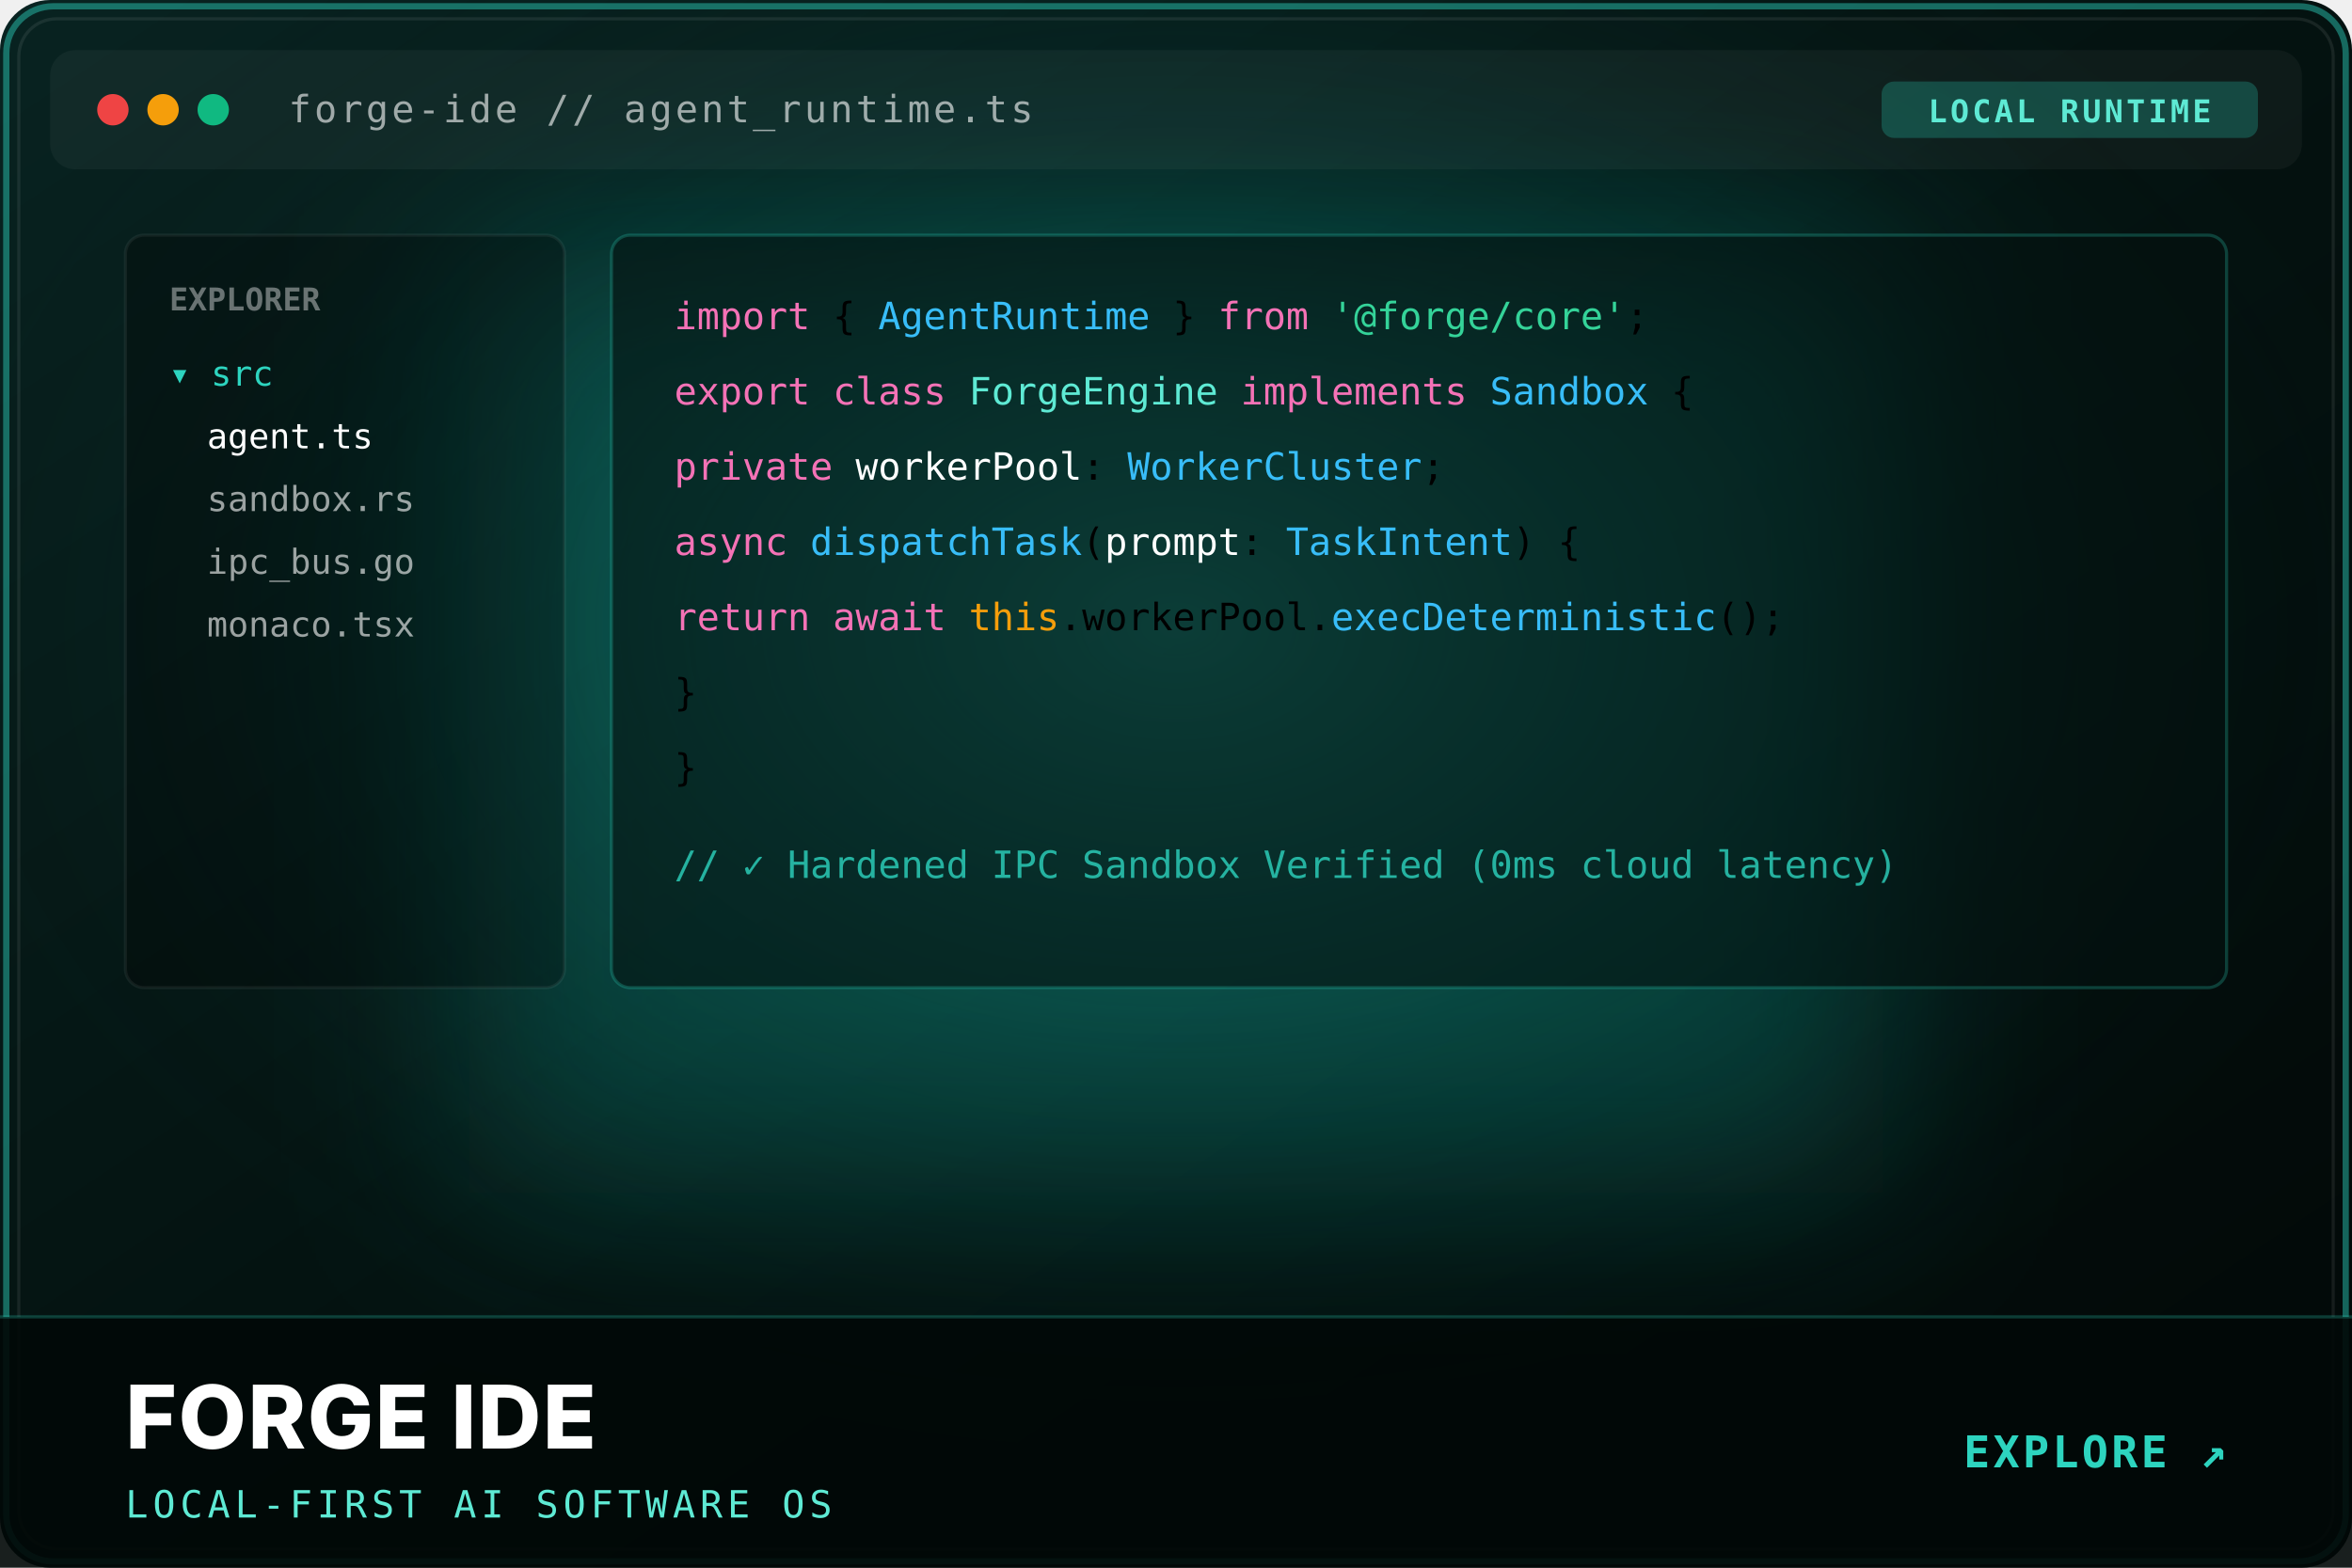
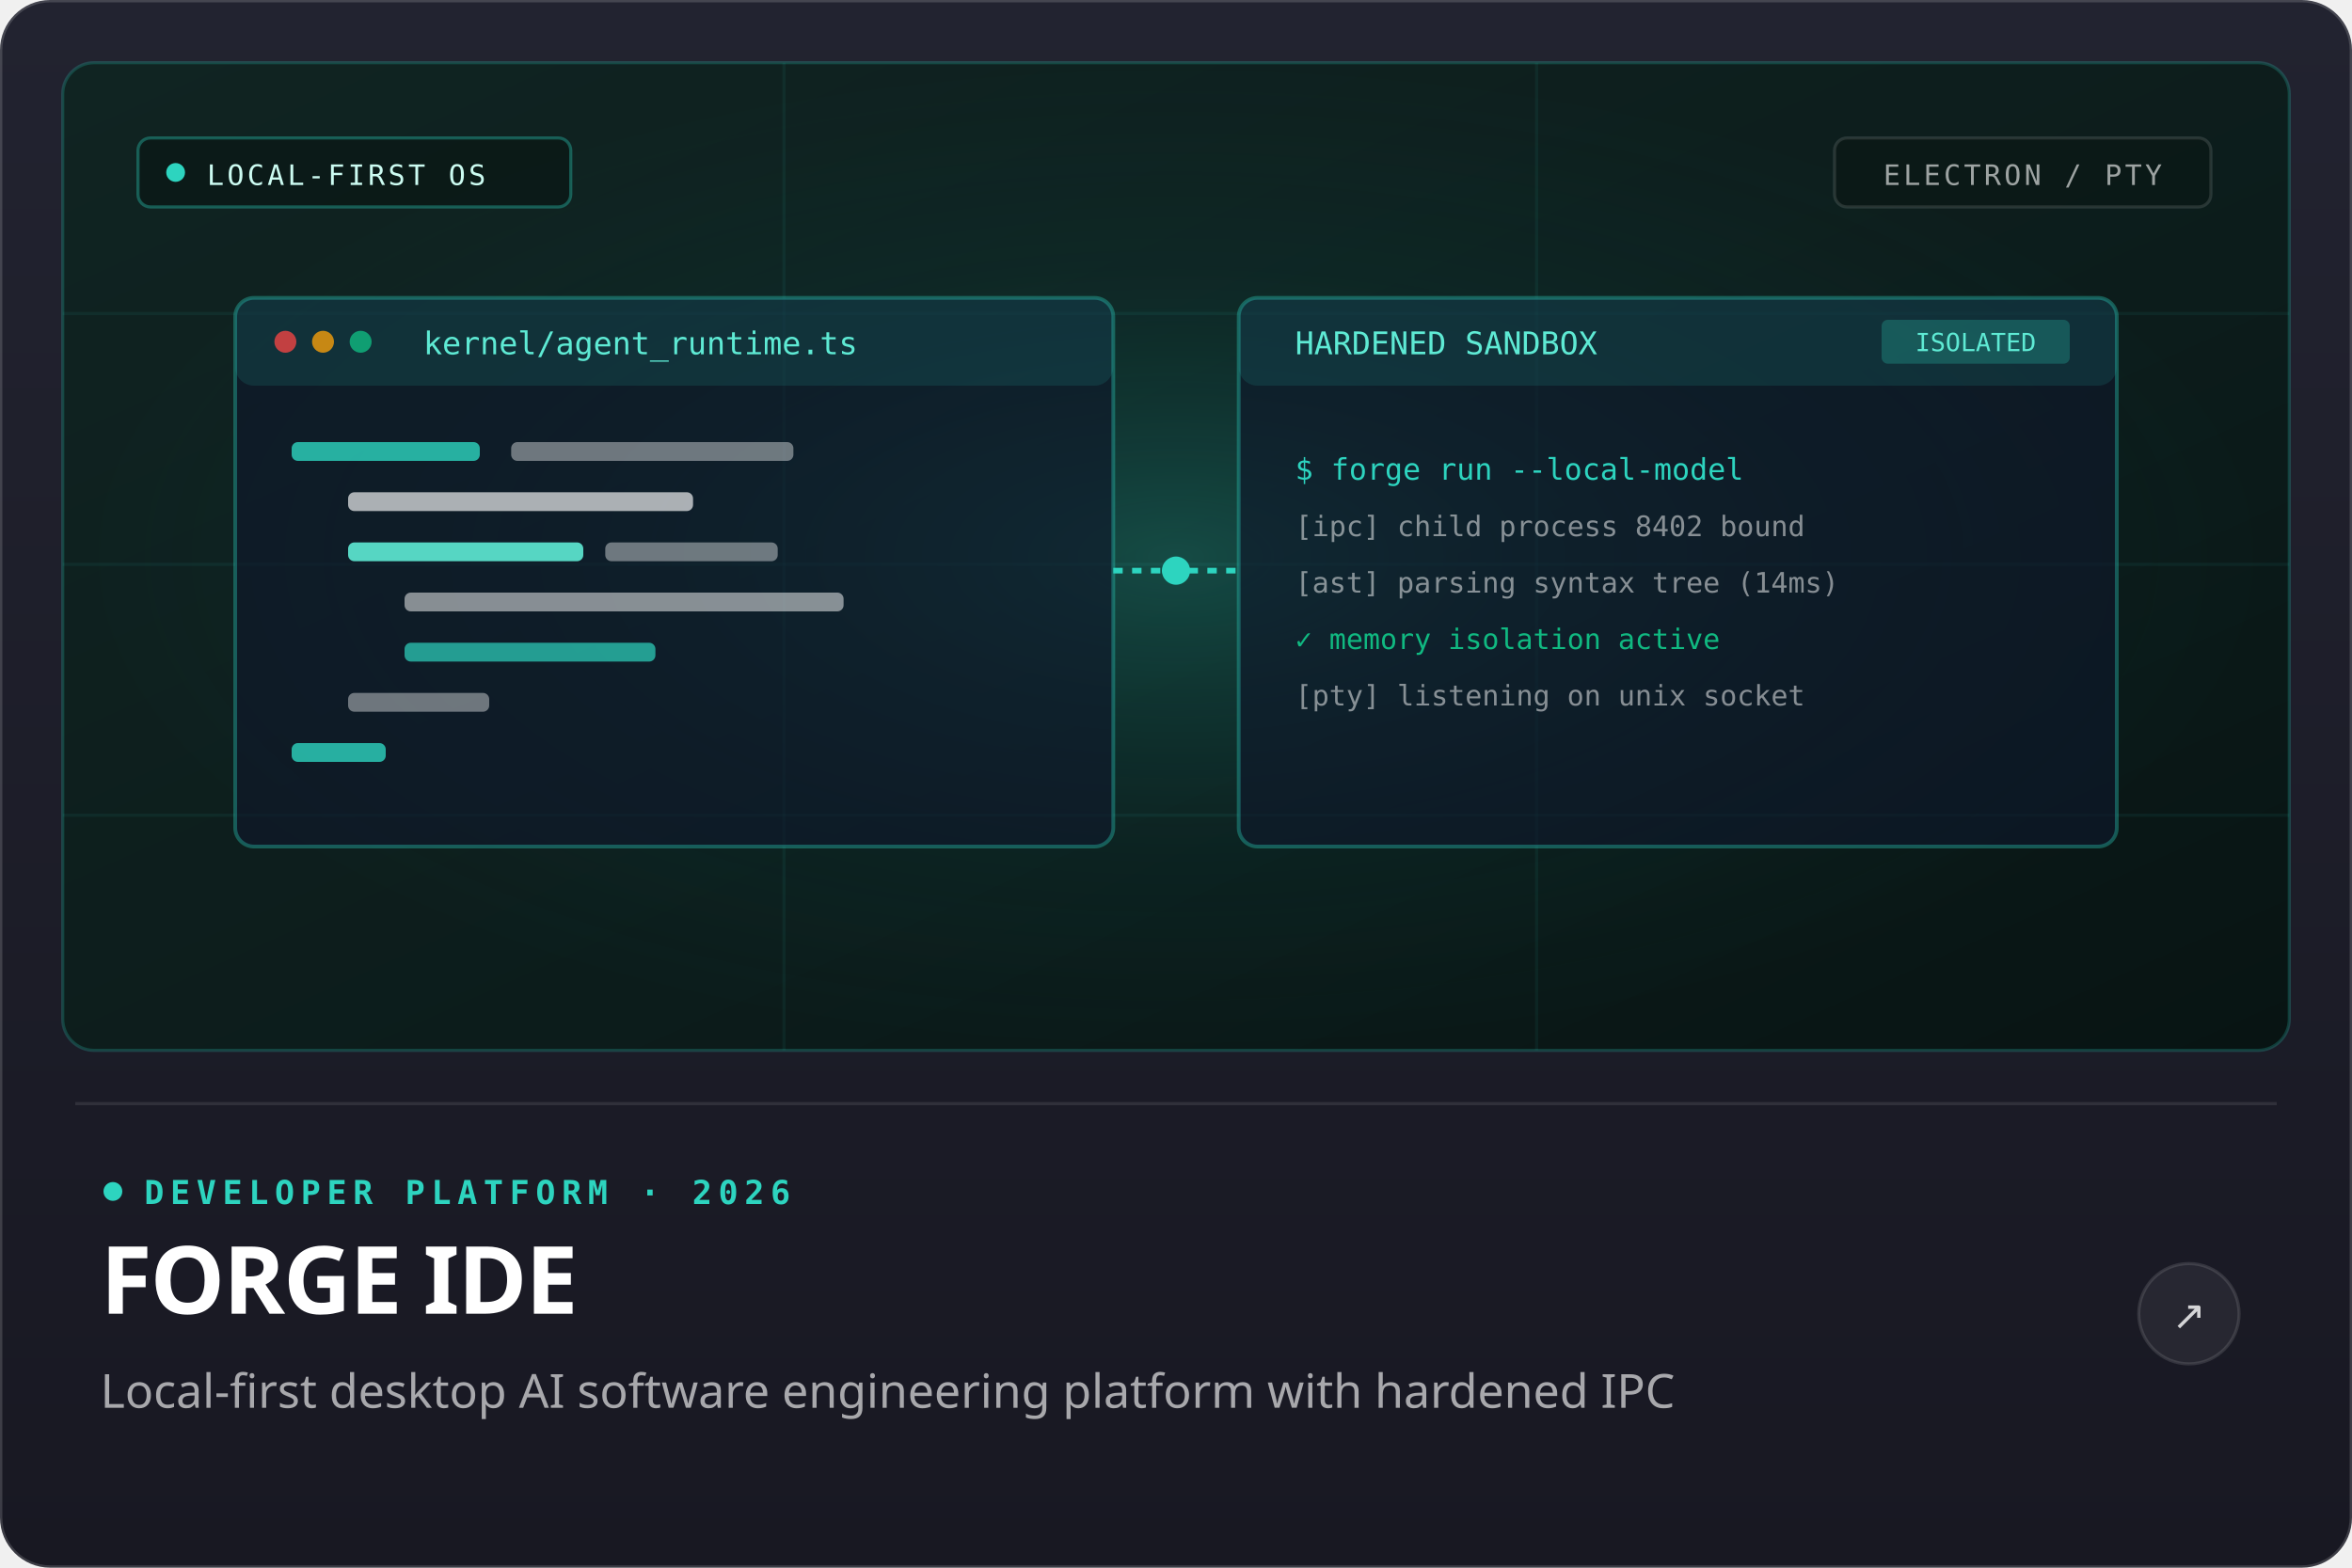
<svg xmlns="http://www.w3.org/2000/svg" width="750" height="500" viewBox="0 0 750 500">
  <defs>
-     <linearGradient id="foBg" x1="0%" y1="0%" x2="100%" y2="100%">
-       <stop offset="0%" stop-color="#082321" />
-       <stop offset="50%" stop-color="#041210" />
-       <stop offset="100%" stop-color="#020807" />
+     <linearGradient id="cardSurface" x1="0%" y1="0%" x2="0%" y2="100%">
+       <stop offset="0%" stop-color="#222330" />
+       <stop offset="100%" stop-color="#181822" />
    </linearGradient>
-     <radialGradient id="foGlow" cx="50%" cy="40%" r="55%">
-       <stop offset="0%" stop-color="#2DD4BF" stop-opacity="0.45" />
-       <stop offset="50%" stop-color="#0D9488" stop-opacity="0.15" />
-       <stop offset="100%" stop-color="#041210" stop-opacity="0" />
+     <linearGradient id="visualBg" x1="0%" y1="0%" x2="100%" y2="100%">
+       <stop offset="0%" stop-color="#102422" />
+       <stop offset="60%" stop-color="#0c1c1b" />
+       <stop offset="100%" stop-color="#081413" />
+     </linearGradient>
+     <radialGradient id="forgeGlow" cx="50%" cy="50%" r="50%">
+       <stop offset="0%" stop-color="#2DD4BF" stop-opacity="0.25" />
+       <stop offset="60%" stop-color="#0F766E" stop-opacity="0.08" />
+       <stop offset="100%" stop-color="#0F766E" stop-opacity="0" />
    </radialGradient>
-     <filter id="foBlur" x="-20%" y="-20%" width="140%" height="140%">
-       <feGaussianBlur stdDeviation="30" />
-     </filter>
  </defs>
-   <rect width="750" height="500" fill="url(#foBg)" rx="16" />
-   <rect x="150" y="80" width="450" height="300" fill="#0D9488" opacity="0.3" filter="url(#foBlur)" />
-   <rect width="750" height="500" fill="url(#foGlow)" rx="16" />
-   <rect x="2" y="2" width="746" height="496" fill="none" stroke="rgba(45, 212, 191, 0.45)" stroke-width="2" rx="15" />
-   <rect x="6" y="6" width="738" height="488" fill="none" stroke="rgba(255, 255, 255, 0.08)" stroke-width="1" rx="12" />
-   <rect x="16" y="16" width="718" height="38" fill="rgba(255, 255, 255, 0.04)" rx="8" />
-   <circle cx="36" cy="35" r="5" fill="#EF4444" />
-   <circle cx="52" cy="35" r="5" fill="#F59E0B" />
-   <circle cx="68" cy="35" r="5" fill="#10B981" />
-   <text x="92" y="39" font-family="'JetBrains Mono', monospace" font-size="12" fill="rgba(255, 255, 255, 0.6)" letter-spacing="1">forge-ide // agent_runtime.ts</text>
-   <rect x="600" y="26" width="120" height="18" fill="rgba(45, 212, 191, 0.25)" rx="4" />
-   <text x="660" y="39" font-family="'JetBrains Mono', monospace" font-size="10" font-weight="700" fill="#5EEAD4" text-anchor="middle" letter-spacing="1">LOCAL RUNTIME</text>
-   <g transform="translate(40, 75)">
-     <rect width="140" height="240" fill="rgba(0, 0, 0, 0.3)" rx="6" stroke="rgba(255,255,255,0.06)" stroke-width="1" />
-     <text x="14" y="24" font-family="'JetBrains Mono', monospace" font-size="10" font-weight="700" fill="rgba(255,255,255,0.4)">EXPLORER</text>
-     <text x="14" y="48" font-family="'JetBrains Mono', monospace" font-size="11" fill="#2DD4BF">▾ src</text>
-     <text x="26" y="68" font-family="'JetBrains Mono', monospace" font-size="11" fill="#FFFFFF">agent.ts</text>
-     <text x="26" y="88" font-family="'JetBrains Mono', monospace" font-size="11" fill="rgba(255,255,255,0.6)">sandbox.rs</text>
-     <text x="26" y="108" font-family="'JetBrains Mono', monospace" font-size="11" fill="rgba(255,255,255,0.6)">ipc_bus.go</text>
-     <text x="26" y="128" font-family="'JetBrains Mono', monospace" font-size="11" fill="rgba(255,255,255,0.6)">monaco.tsx</text>
-     <rect x="155" width="515" height="240" fill="rgba(4, 18, 16, 0.6)" rx="6" stroke="rgba(45, 212, 191, 0.25)" stroke-width="1" />
-     <g transform="translate(175, 30)" font-family="'JetBrains Mono', monospace" font-size="12">
-       <text y="0">
-         <tspan fill="#F472B6">import</tspan> { <tspan fill="#38BDF8">AgentRuntime</tspan> } <tspan fill="#F472B6">from</tspan>
-         <tspan fill="#34D399">'@forge/core'</tspan>;</text>
-       <text y="24">
-         <tspan fill="#F472B6">export class</tspan>
-         <tspan fill="#5EEAD4">ForgeEngine</tspan>
-         <tspan fill="#F472B6">implements</tspan>
-         <tspan fill="#38BDF8">Sandbox</tspan> {</text>
-       <text y="48">
-         <tspan fill="#F472B6">private</tspan>
-         <tspan fill="#FFFFFF">workerPool</tspan>: <tspan fill="#38BDF8">WorkerCluster</tspan>;</text>
-       <text y="72">
-         <tspan fill="#F472B6">async</tspan>
-         <tspan fill="#38BDF8">dispatchTask</tspan>(<tspan fill="#FFFFFF">prompt</tspan>: <tspan fill="#38BDF8">TaskIntent</tspan>) {</text>
-       <text y="96">
-         <tspan fill="#F472B6">return await</tspan>
-         <tspan fill="#F59E0B">this</tspan>.workerPool.<tspan fill="#38BDF8">execDeterministic</tspan>();</text>
-       <text y="120">  }</text>
-       <text y="144">}</text>
-       <text y="175" fill="rgba(45, 212, 191, 0.8)">// ✓ Hardened IPC Sandbox Verified (0ms cloud latency)</text>
+   <rect width="750" height="500" rx="16" fill="url(#cardSurface)" />
+   <rect width="750" height="500" rx="16" fill="none" stroke="rgba(255, 255, 255, 0.16)" stroke-width="1.5" />
+   <g transform="translate(20, 20)">
+     <rect width="710" height="315" rx="10" fill="url(#visualBg)" />
+     <rect width="710" height="315" rx="10" fill="url(#forgeGlow)" />
+     <rect width="710" height="315" rx="10" fill="none" stroke="rgba(45, 212, 191, 0.22)" stroke-width="1" />
+     <g stroke="rgba(45, 212, 191, 0.07)" stroke-width="1">
+       <line x1="0" y1="80" x2="710" y2="80" />
+       <line x1="0" y1="160" x2="710" y2="160" />
+       <line x1="0" y1="240" x2="710" y2="240" />
+       <line x1="230" y1="0" x2="230" y2="315" />
+       <line x1="470" y1="0" x2="470" y2="315" />
+     </g>
+     <g transform="translate(55, 55)">
+       <rect x="0" y="20" width="280" height="175" rx="6" fill="rgba(15, 23, 42, 0.65)" stroke="rgba(45, 212, 191, 0.35)" stroke-width="1.2" />
+       <rect x="0" y="20" width="280" height="28" rx="6" fill="rgba(45, 212, 191, 0.12)" />
+       <circle cx="16" cy="34" r="3.5" fill="#EF4444" opacity="0.8" />
+       <circle cx="28" cy="34" r="3.5" fill="#F59E0B" opacity="0.8" />
+       <circle cx="40" cy="34" r="3.5" fill="#10B981" opacity="0.8" />
+       <text x="60" y="38" font-family="'JetBrains Mono', monospace" font-size="10" fill="#5EEAD4">kernel/agent_runtime.ts</text>
+       <g transform="translate(18, 66)">
+         <rect x="0" y="0" width="60" height="6" rx="2" fill="#2DD4BF" opacity="0.8" />
+         <rect x="70" y="0" width="90" height="6" rx="2" fill="rgba(255,255,255,0.4)" />
+         <rect x="18" y="16" width="110" height="6" rx="2" fill="rgba(255,255,255,0.65)" />
+         <rect x="18" y="32" width="75" height="6" rx="2" fill="#5EEAD4" opacity="0.9" />
+         <rect x="100" y="32" width="55" height="6" rx="2" fill="rgba(255,255,255,0.4)" />
+         <rect x="36" y="48" width="140" height="6" rx="2" fill="rgba(255,255,255,0.5)" />
+         <rect x="36" y="64" width="80" height="6" rx="2" fill="#2DD4BF" opacity="0.7" />
+         <rect x="18" y="80" width="45" height="6" rx="2" fill="rgba(255,255,255,0.4)" />
+         <rect x="0" y="96" width="30" height="6" rx="2" fill="#2DD4BF" opacity="0.8" />
+       </g>
+       <g transform="translate(280, 107)">
+         <line x1="0" y1="0" x2="40" y2="0" stroke="#2DD4BF" stroke-width="1.8" stroke-dasharray="3 3" />
+         <circle cx="20" cy="0" r="4.5" fill="#2DD4BF" />
+       </g>
+       <rect x="320" y="20" width="280" height="175" rx="6" fill="rgba(15, 23, 42, 0.65)" stroke="rgba(45, 212, 191, 0.35)" stroke-width="1.2" />
+       <rect x="320" y="20" width="280" height="28" rx="6" fill="rgba(45, 212, 191, 0.12)" />
+       <text x="338" y="38" font-family="'JetBrains Mono', monospace" font-size="10" fill="#5EEAD4">HARDENED SANDBOX</text>
+       <rect x="525" y="27" width="60" height="14" rx="2" fill="rgba(45, 212, 191, 0.25)" />
+       <text x="555" y="37" text-anchor="middle" font-family="'JetBrains Mono', monospace" font-size="8" fill="#5EEAD4">ISOLATED</text>
+       <g transform="translate(338, 68)">
+         <text x="0" y="10" font-family="'JetBrains Mono', monospace" font-size="9.5" fill="#2DD4BF">$ forge run --local-model</text>
+         <text x="0" y="28" font-family="'JetBrains Mono', monospace" font-size="9" fill="rgba(255,255,255,0.5)">[ipc] child process 8402 bound</text>
+         <text x="0" y="46" font-family="'JetBrains Mono', monospace" font-size="9" fill="rgba(255,255,255,0.5)">[ast] parsing syntax tree (14ms)</text>
+         <text x="0" y="64" font-family="'JetBrains Mono', monospace" font-size="9" fill="#10B981">✓ memory isolation active</text>
+         <text x="0" y="82" font-family="'JetBrains Mono', monospace" font-size="9" fill="rgba(255,255,255,0.5)">[pty] listening on unix socket</text>
+       </g>
+     </g>
+     <g transform="translate(24, 24)">
+       <rect width="138" height="22" rx="4" fill="rgba(11, 24, 22, 0.8)" stroke="rgba(45, 212, 191, 0.35)" stroke-width="1" />
+       <circle cx="12" cy="11" r="3" fill="#2DD4BF" />
+       <text x="22" y="15" font-family="'JetBrains Mono', monospace" font-size="9" fill="#CCFBF1" letter-spacing="1">LOCAL-FIRST OS</text>
+     </g>
+     <g transform="translate(565, 24)">
+       <rect width="120" height="22" rx="4" fill="rgba(11, 24, 22, 0.8)" stroke="rgba(255, 255, 255, 0.12)" stroke-width="1" />
+       <text x="60" y="15" text-anchor="middle" font-family="'JetBrains Mono', monospace" font-size="9" fill="rgba(255, 255, 255, 0.6)" letter-spacing="1">ELECTRON / PTY</text>
    </g>
  </g>
-   <rect x="0" y="420" width="750" height="80" fill="rgba(2, 8, 7, 0.9)" />
-   <line x1="0" y1="420" x2="750" y2="420" stroke="rgba(45, 212, 191, 0.25)" stroke-width="1" />
-   <text x="40" y="462" font-family="'Syne', -apple-system, sans-serif" font-size="28" font-weight="800" fill="#FFFFFF" letter-spacing="0.5">FORGE IDE</text>
-   <text x="40" y="484" font-family="'JetBrains Mono', monospace" font-size="12" font-weight="500" fill="#5EEAD4" letter-spacing="1.5">LOCAL-FIRST AI SOFTWARE OS</text>
-   <text x="710" y="468" font-family="'JetBrains Mono', monospace" font-size="14" font-weight="700" fill="#2DD4BF" text-anchor="end" letter-spacing="1">EXPLORE ↗</text>
+   <line x1="24" y1="352" x2="726" y2="352" stroke="rgba(255, 255, 255, 0.09)" stroke-width="1" />
+   <g transform="translate(32, 375)">
+     <g transform="translate(0, 0)">
+       <circle cx="4" cy="5" r="3" fill="#2DD4BF" />
+       <text x="14" y="9" font-family="'JetBrains Mono', monospace" font-size="10.5" font-weight="600" fill="#2DD4BF" letter-spacing="2">DEVELOPER PLATFORM · 2026</text>
+     </g>
+     <text x="0" y="44" font-family="'Syne', system-ui, sans-serif" font-size="30" font-weight="800" fill="#FFFFFF" letter-spacing="-0.02em">FORGE IDE</text>
+     <text x="0" y="74" font-family="'DM Sans', system-ui, sans-serif" font-size="15" fill="rgba(255, 255, 255, 0.62)">Local-first desktop AI software engineering platform with hardened IPC</text>
+     <g transform="translate(650, 28)">
+       <circle cx="16" cy="16" r="16" fill="rgba(255, 255, 255, 0.06)" stroke="rgba(255, 255, 255, 0.12)" stroke-width="1" />
+       <text x="16" y="21" text-anchor="middle" font-family="system-ui, sans-serif" font-size="13" fill="#FFFFFF" opacity="0.8">↗</text>
+     </g>
+   </g>
</svg>
